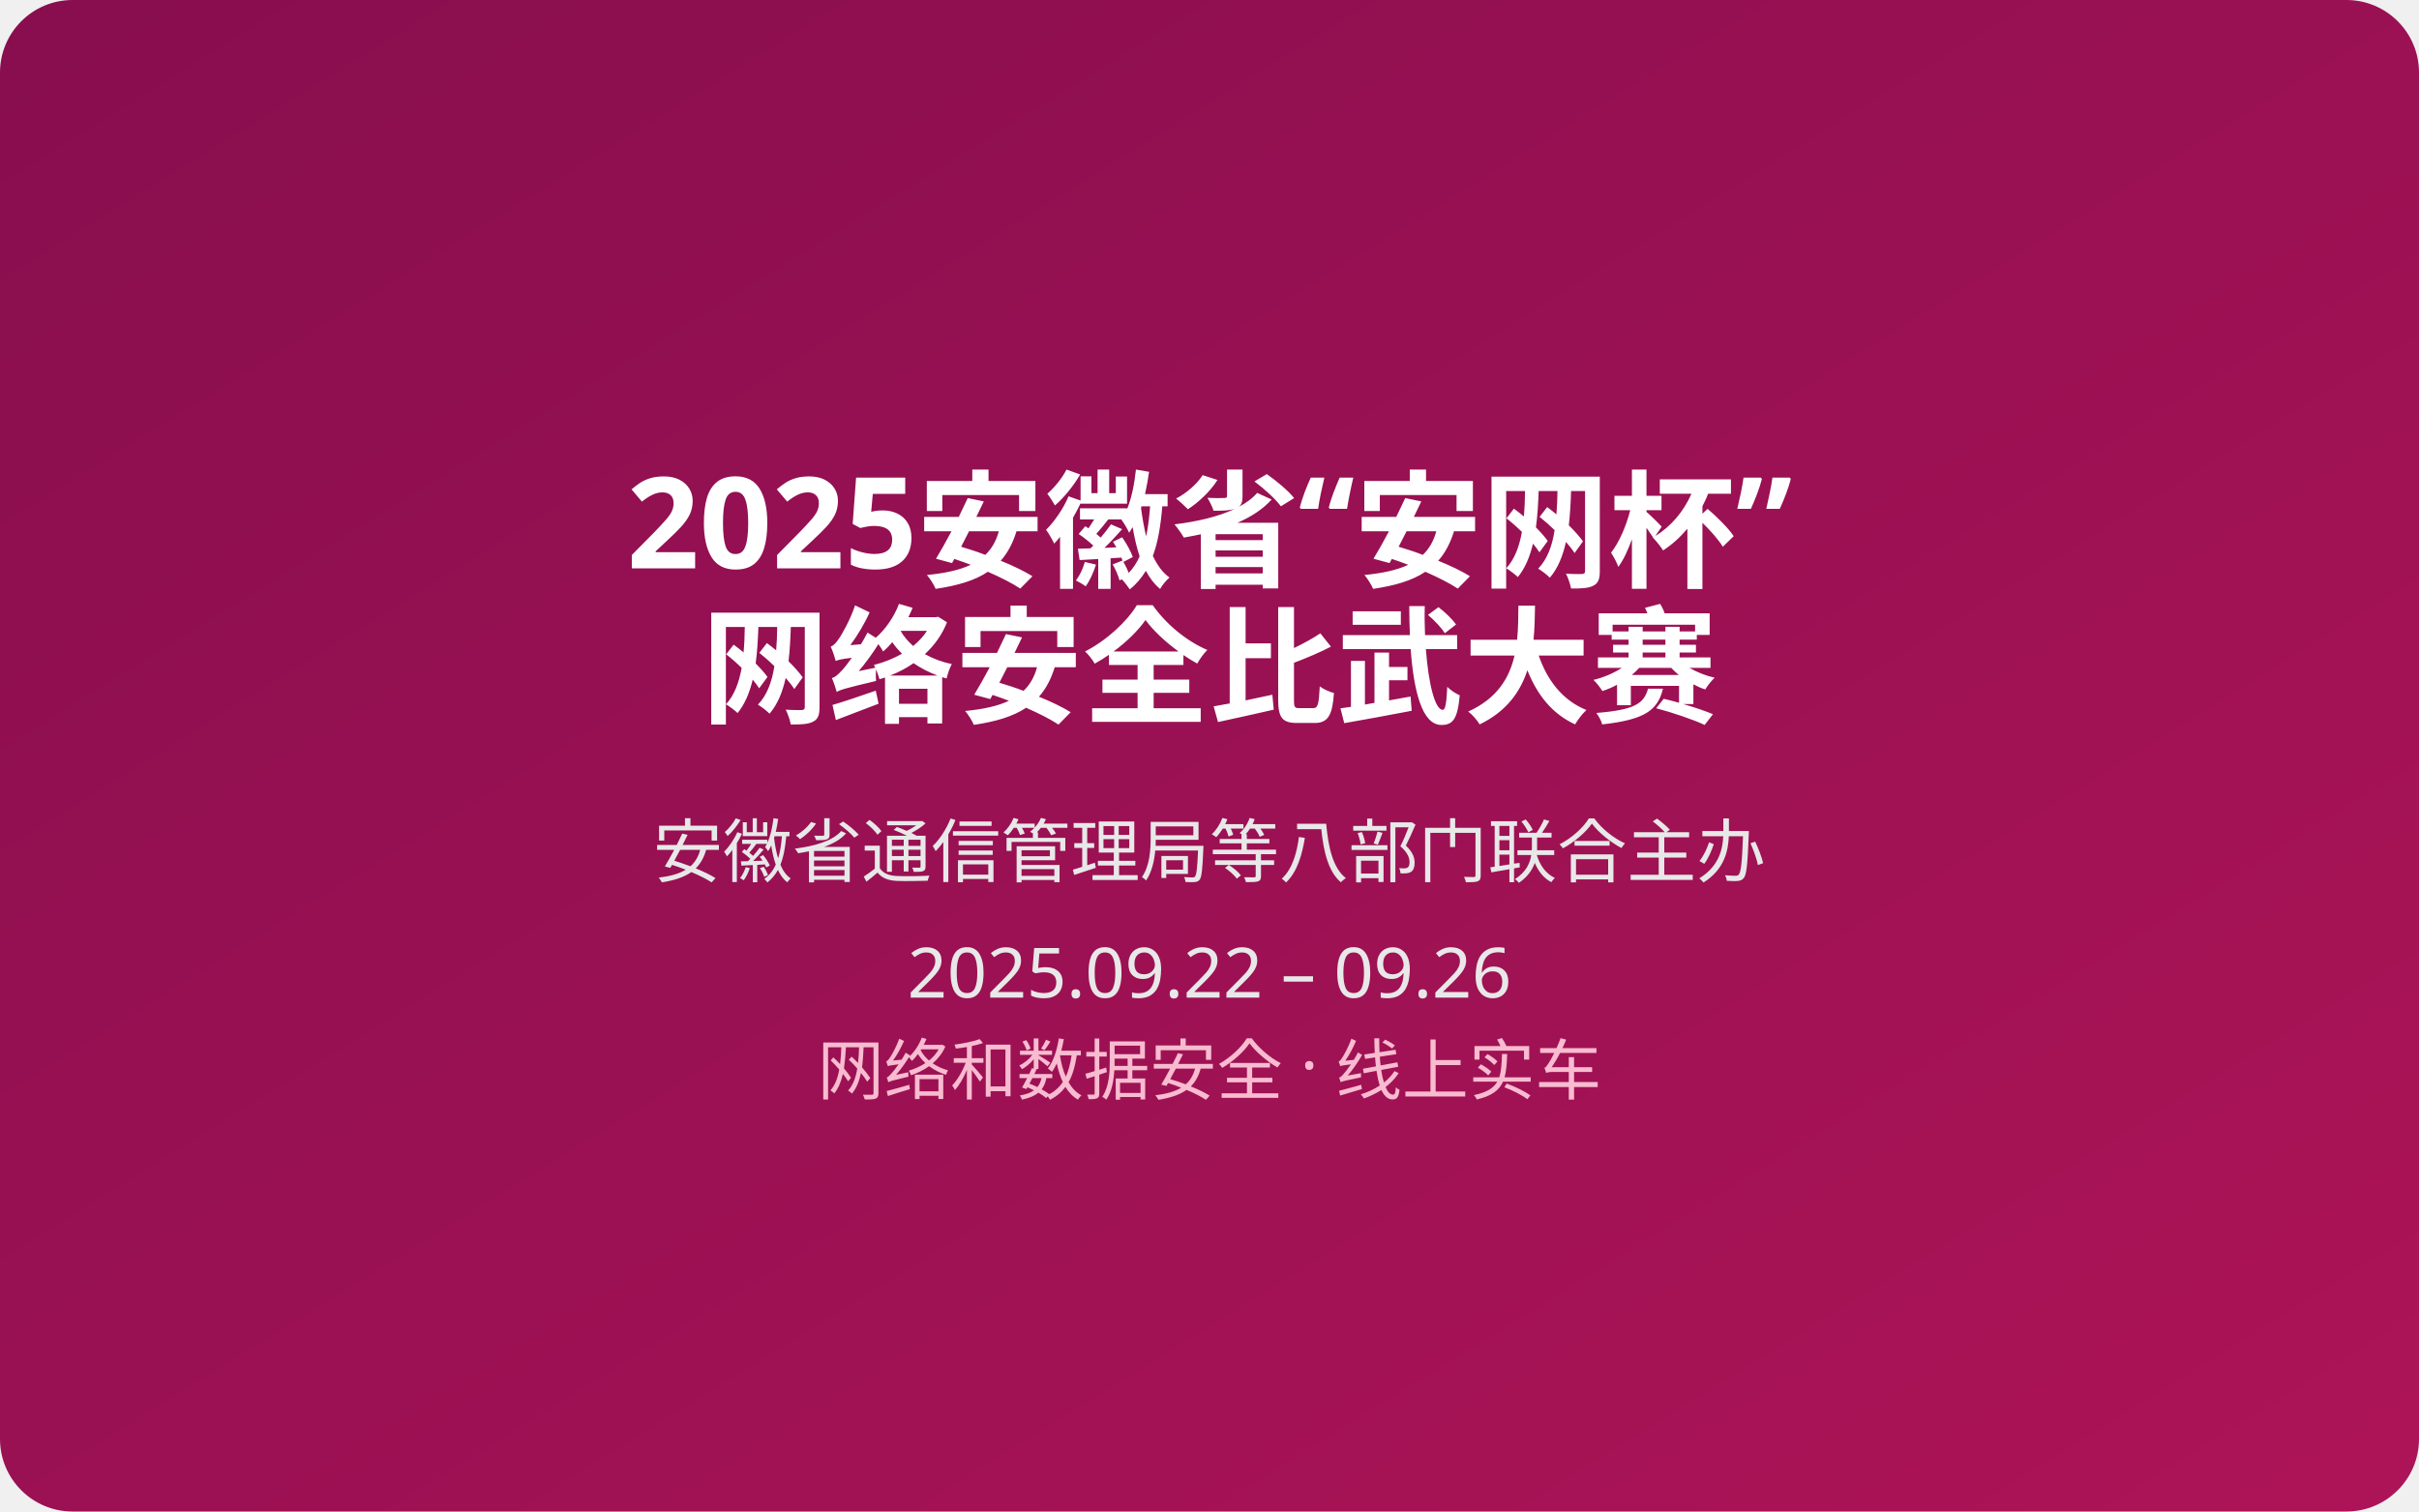
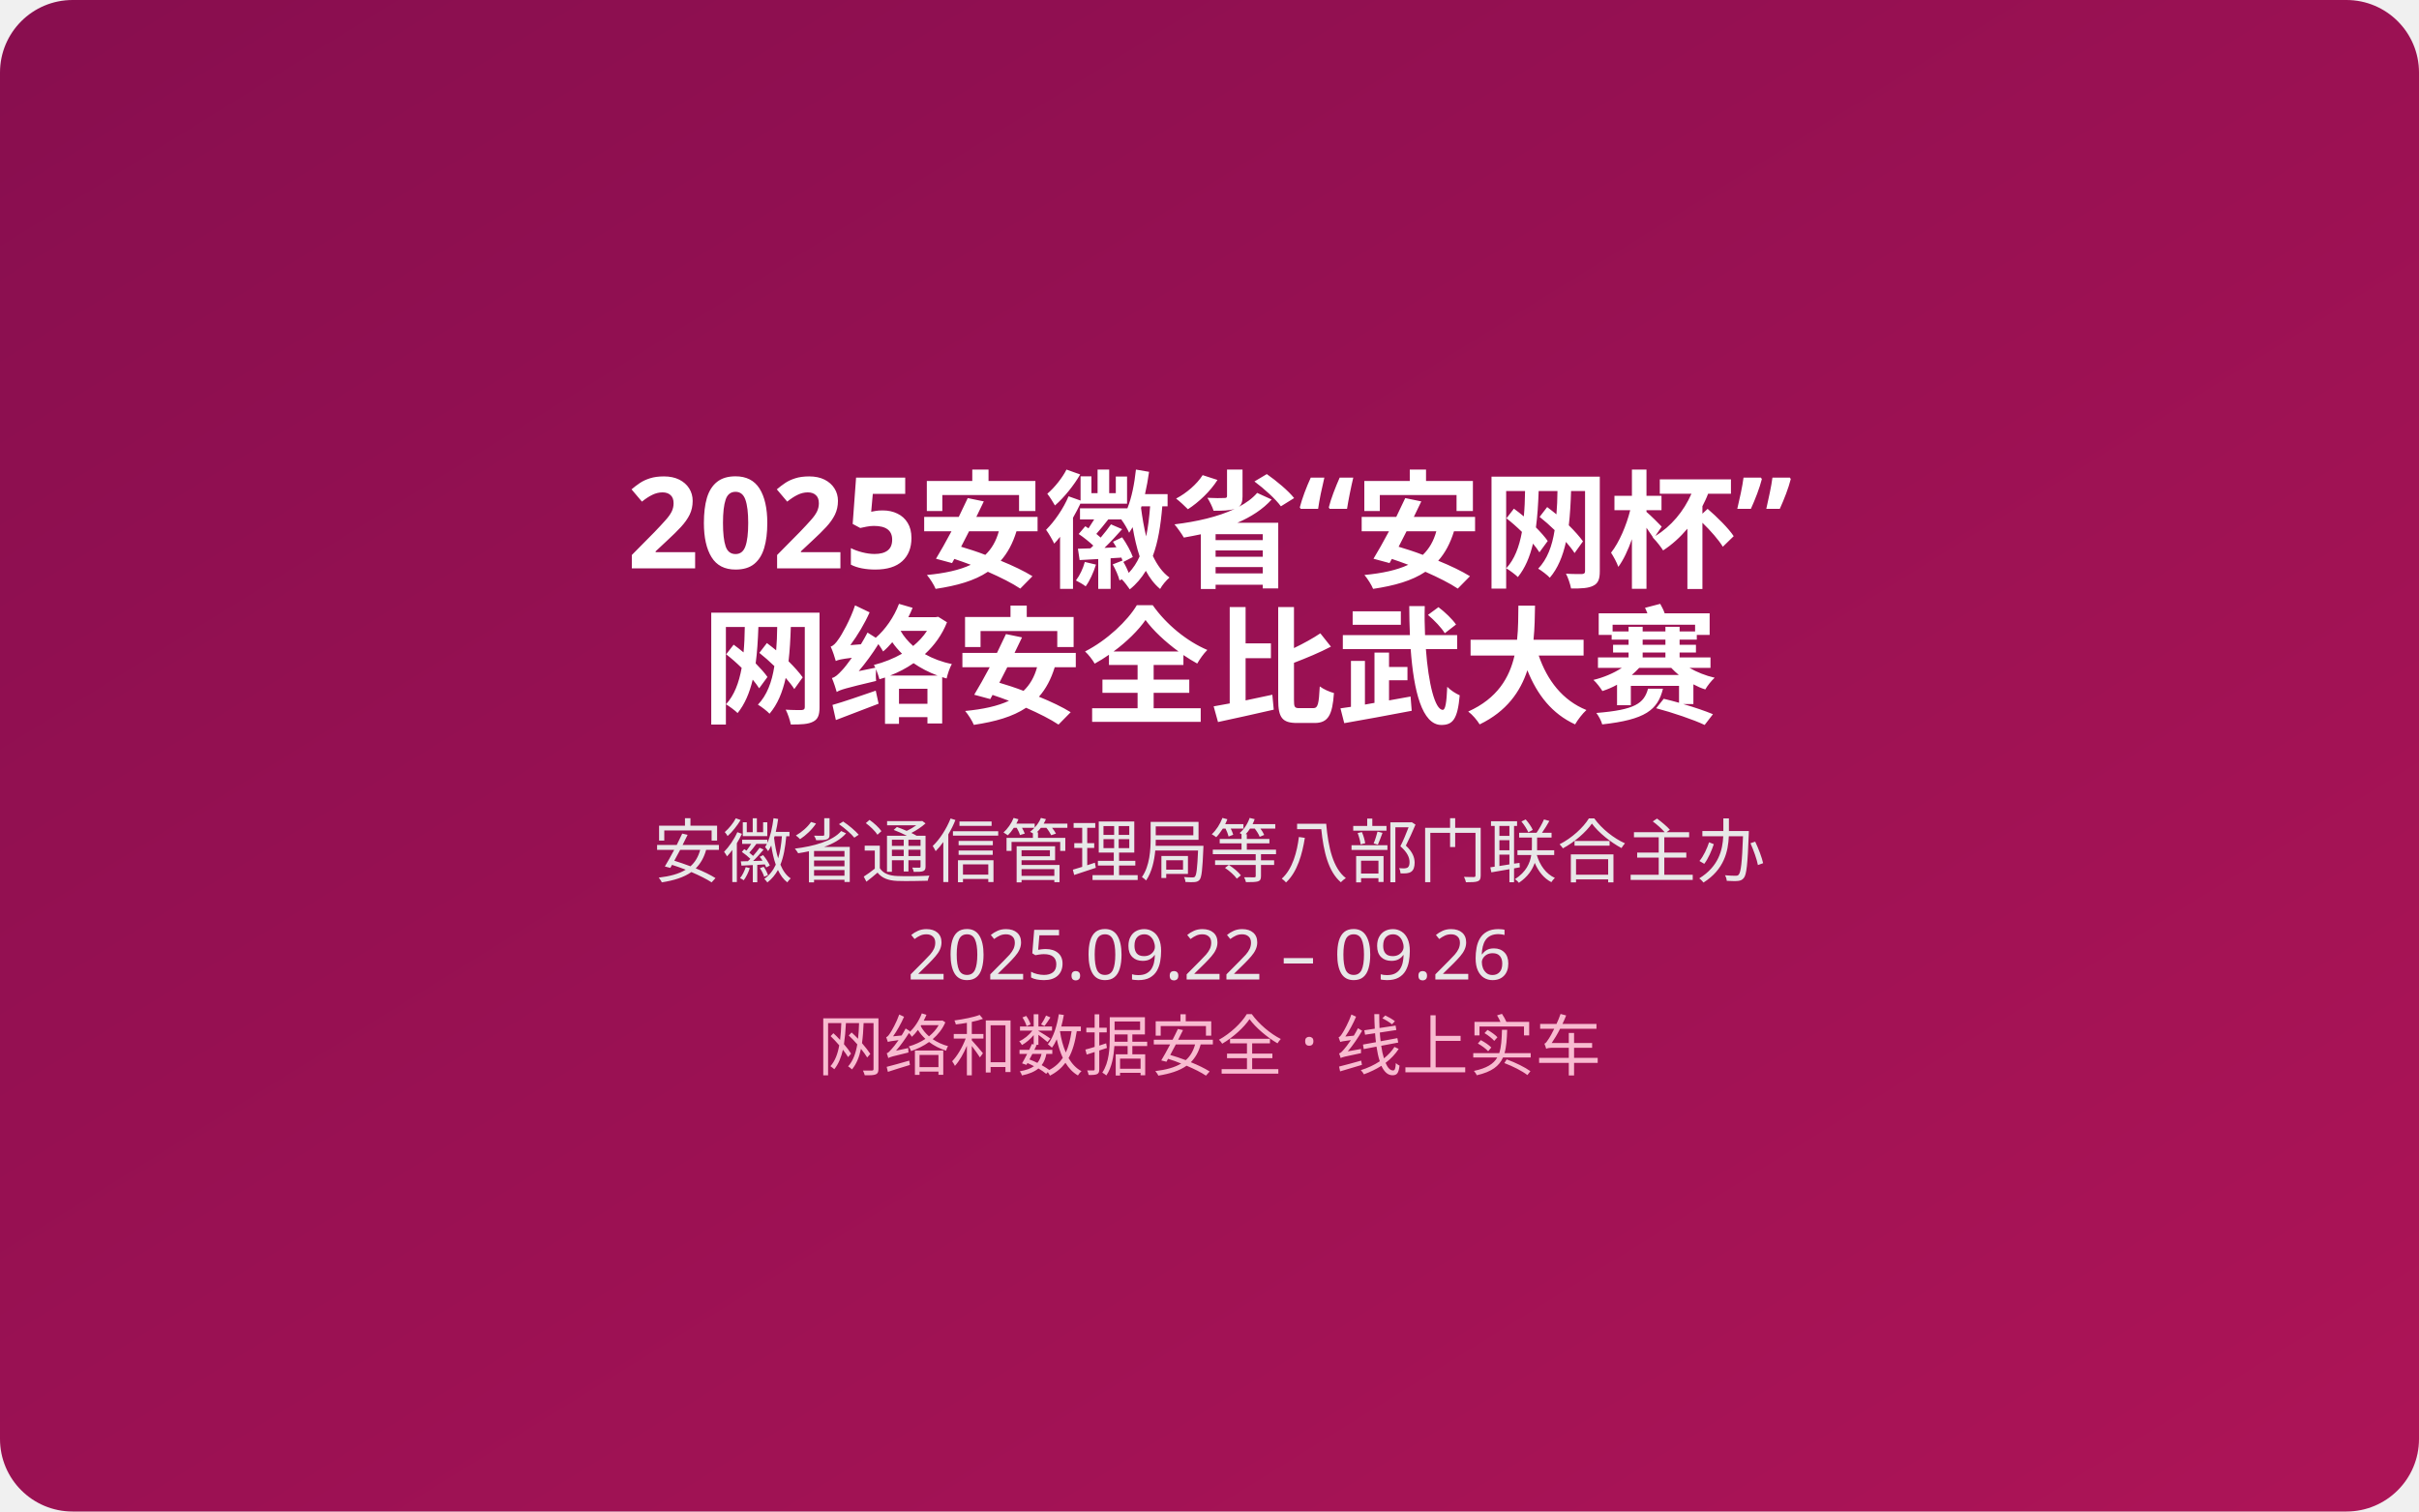
<svg xmlns="http://www.w3.org/2000/svg" width="400" height="250" viewBox="0 0 400 250">
  <defs>
    <linearGradient id="g" x1="0%" y1="0%" x2="100%" y2="100%">
      <stop offset="0%" style="stop-color:#880e4f" />
      <stop offset="100%" style="stop-color:#ad1457" />
    </linearGradient>
  </defs>
  <rect width="400" height="250" fill="url(#g)" rx="12" />
  <text x="200" y="94" text-anchor="middle" fill="#ffffff" font-size="21" font-weight="bold" font-family="Microsoft YaHei,PingFang SC,sans-serif">2025安徽省“安网杯”</text>
  <text x="200" y="118" text-anchor="middle" fill="#ffffff" font-size="21" font-weight="bold" font-family="Microsoft YaHei,PingFang SC,sans-serif">网络安全比武大赛</text>
  <text x="200" y="145" text-anchor="middle" fill="#e8e8e8" font-size="11.5" font-family="Microsoft YaHei,PingFang SC,sans-serif">安徽省通信管理局等八部门联合主办</text>
-   <text x="200" y="165" text-anchor="middle" fill="#e8e8e8" font-size="11.5" font-family="Microsoft YaHei,PingFang SC,sans-serif">2025.09.22 – 09.26</text>
-   <text x="200" y="181" text-anchor="middle" fill="#f8bbd0" font-size="11" font-family="Microsoft YaHei,PingFang SC,sans-serif">网络和数据安全 · 线上实车</text>
+   <text x="200" y="162" text-anchor="middle" fill="#e8e8e8" font-size="11.5" font-family="Microsoft YaHei,PingFang SC,sans-serif">2025.09.22 – 09.26</text>
+   <text x="200" y="177" text-anchor="middle" fill="#f8bbd0" font-size="11" font-family="Microsoft YaHei,PingFang SC,sans-serif">网络和数据安全 · 线上实车</text>
</svg>
